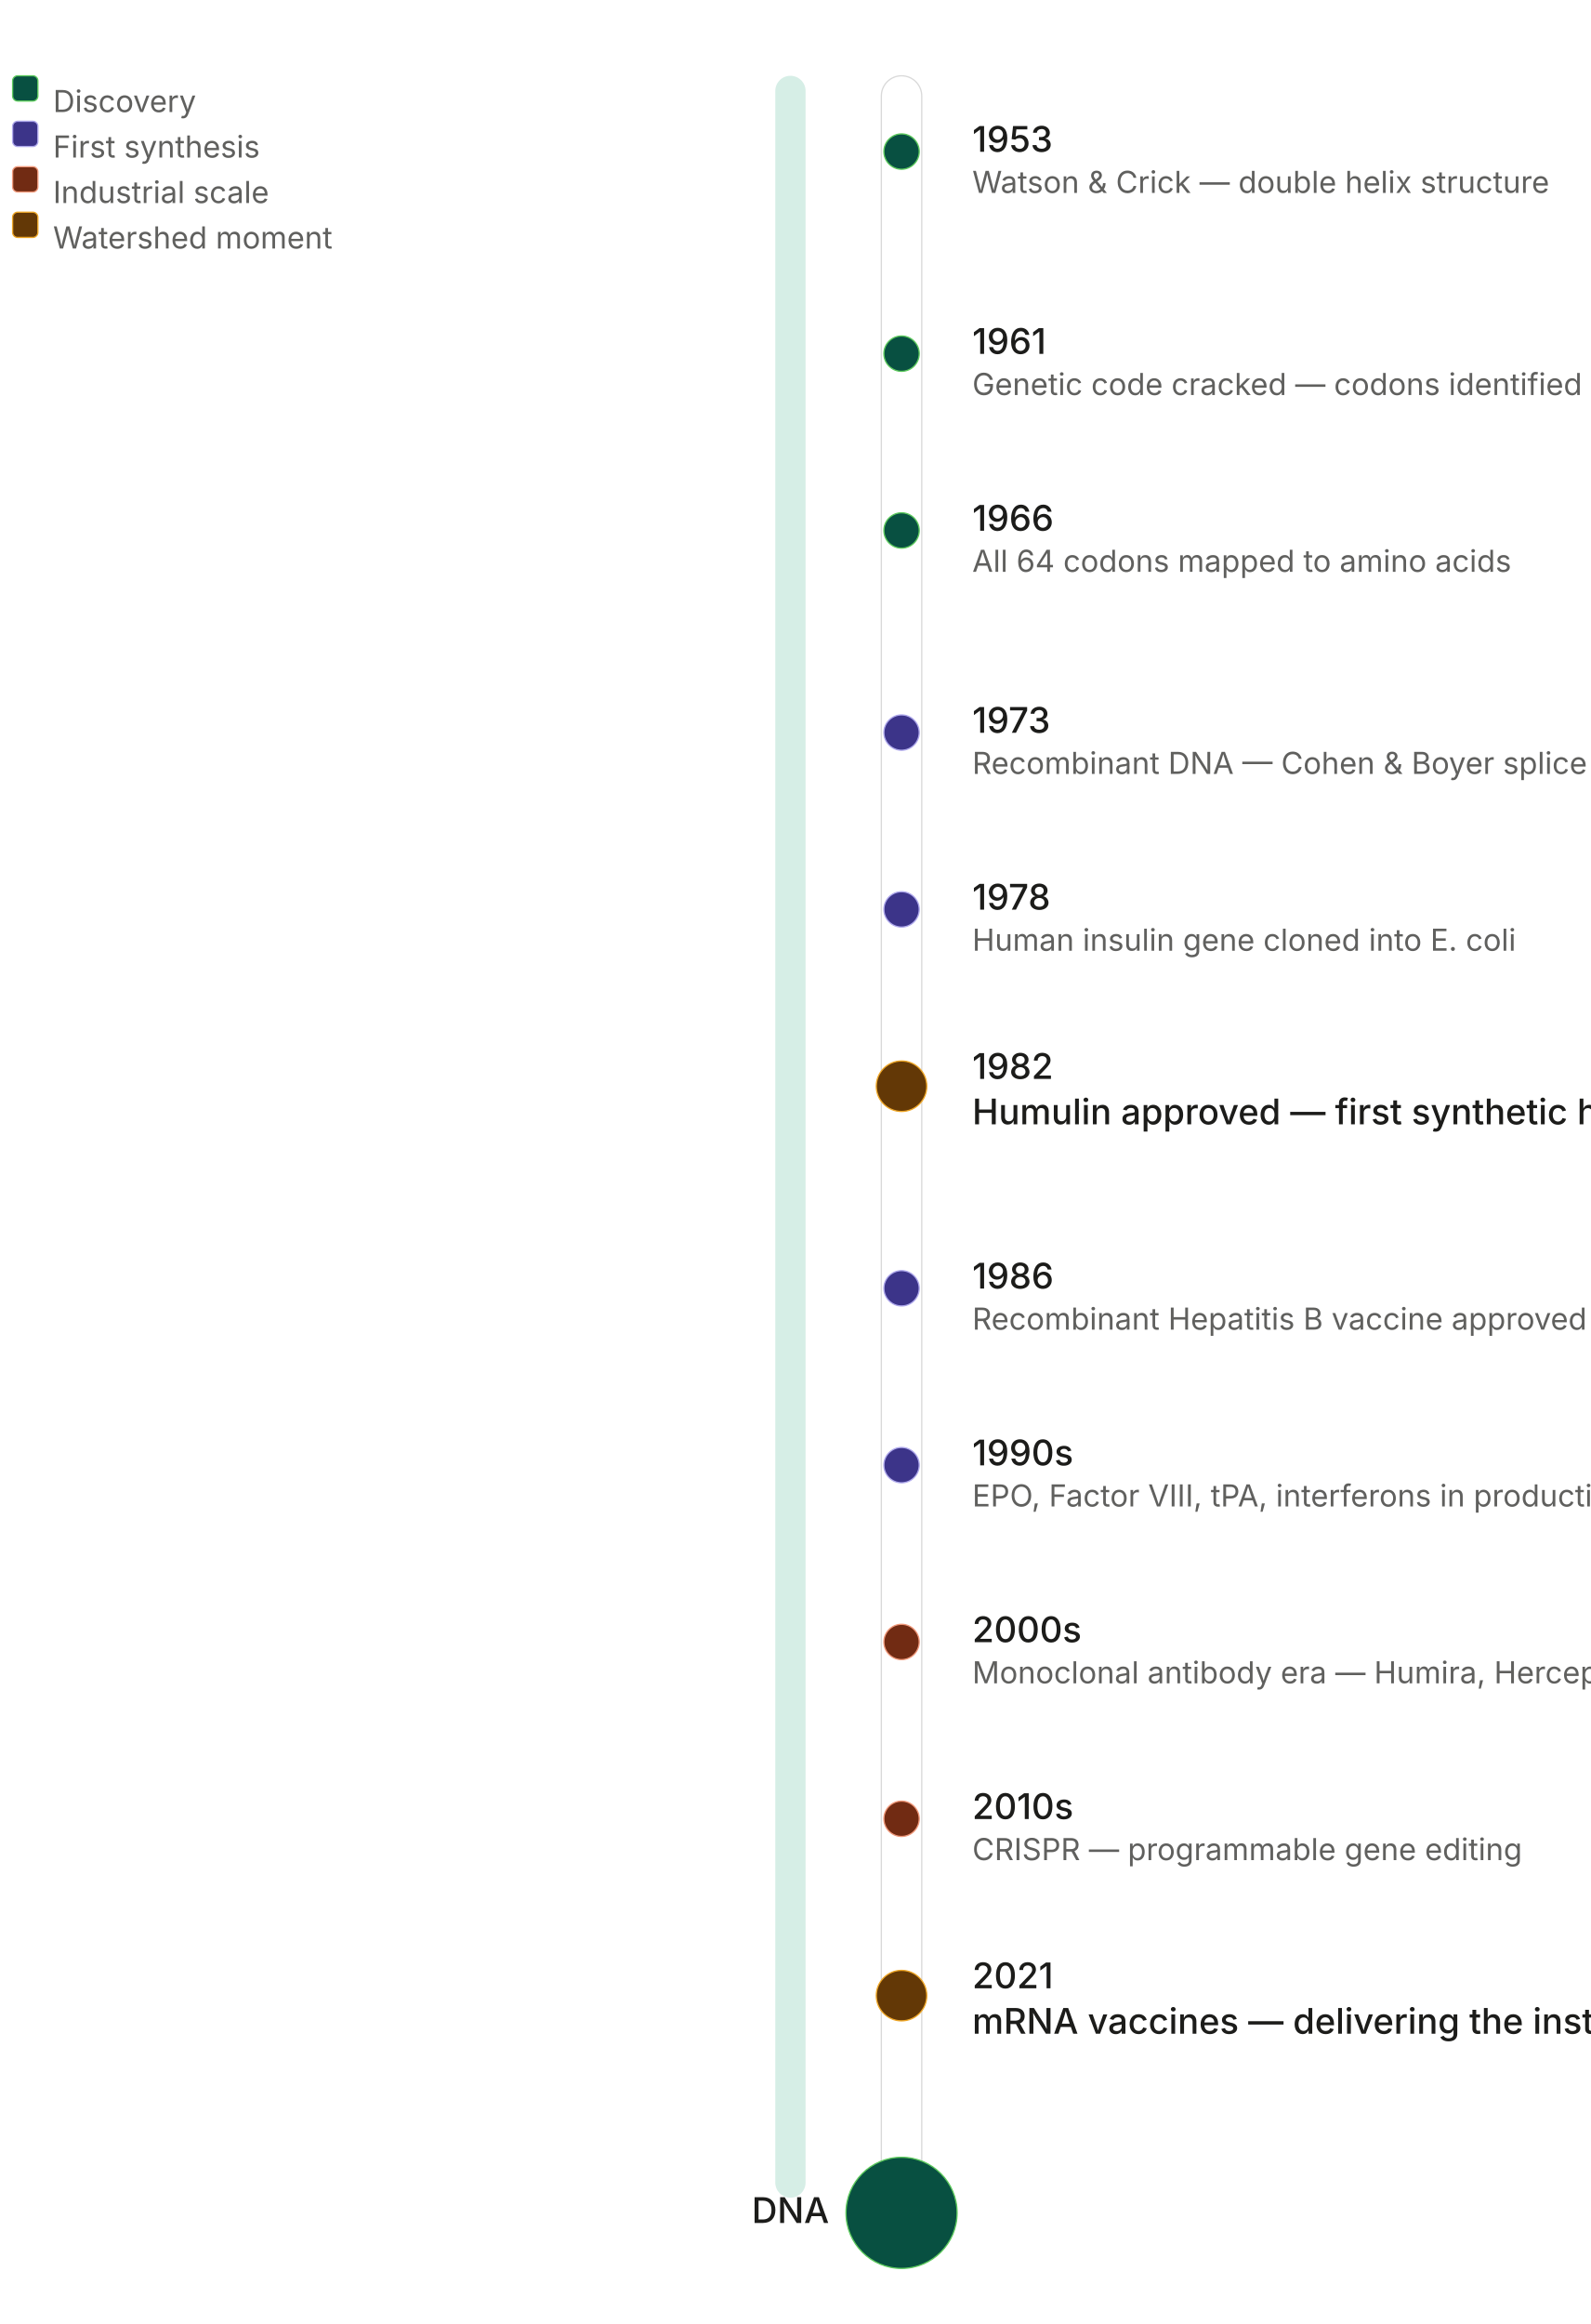
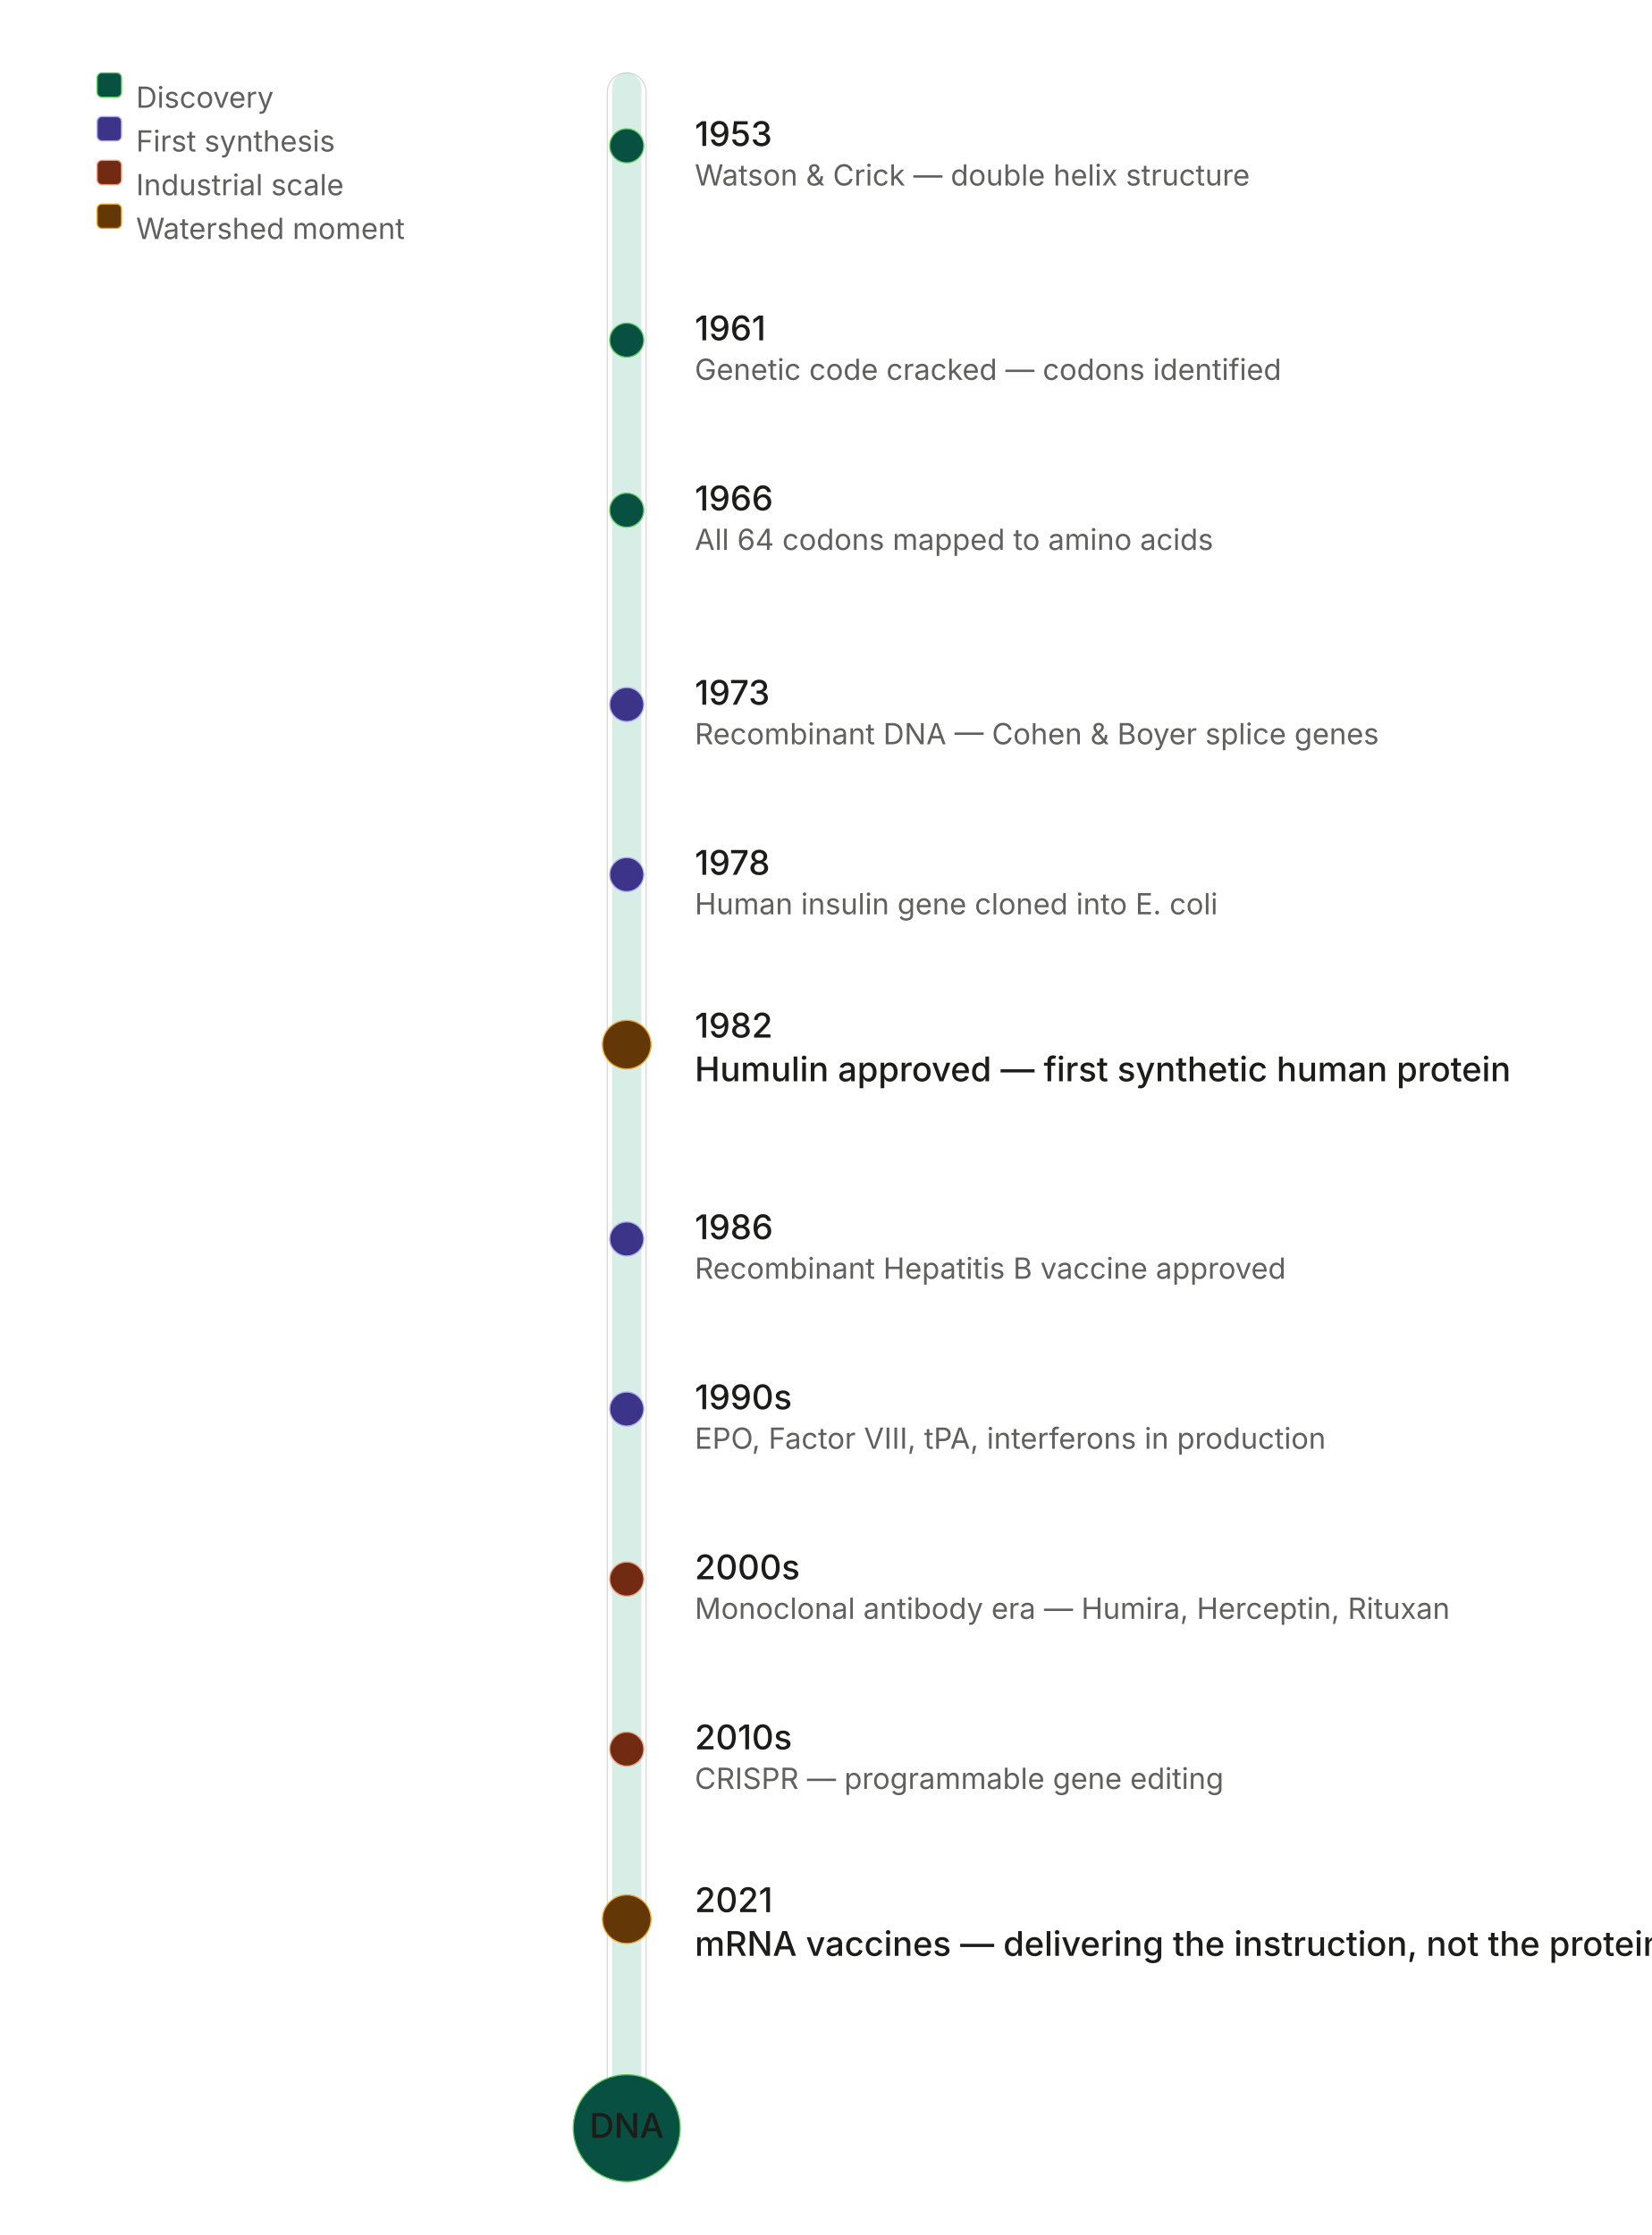
- <svg xmlns="http://www.w3.org/2000/svg" width="100%" viewBox="35 0 630 920" role="img">
+ <svg xmlns="http://www.w3.org/2000/svg" width="100%" viewBox="0 0 680 920" role="img">
  <defs>
    <style>
    text { font-family: -apple-system, BlinkMacSystemFont, "Segoe UI", sans-serif; }
    .year { font-size: 14px; font-weight: 500; fill: #1c1c1a; }
    .desc { font-size: 12px; fill: #1c1c1a; opacity: 0.7; }
  </style>
  </defs>
-   <rect x="384" y="30" width="16" height="840" rx="8" fill="none" stroke="rgba(0,0,0,0.15)" stroke-width="0.5" />
-   <rect x="342" y="30" width="12" height="840" rx="6" fill="#1D9E75" opacity="0.18" />
-   <circle cx="392" cy="876" r="22" fill="#085041" stroke="#5dca5d" stroke-width="0.5" />
-   <text x="348" y="880" text-anchor="middle" class="year" style="text-anchor:middle;">DNA</text>
-   <circle cx="392" cy="60" r="7" fill="#085041" stroke="#5dca5d" stroke-width="0.5" />
-   <text x="420" y="55" dominant-baseline="central" class="year">1953</text>
-   <text x="420" y="72" dominant-baseline="central" class="desc">Watson &amp; Crick — double helix structure</text>
-   <circle cx="392" cy="140" r="7" fill="#085041" stroke="#5dca5d" stroke-width="0.5" />
-   <text x="420" y="135" dominant-baseline="central" class="year">1961</text>
-   <text x="420" y="152" dominant-baseline="central" class="desc">Genetic code cracked — codons identified</text>
-   <circle cx="392" cy="210" r="7" fill="#085041" stroke="#5dca5d" stroke-width="0.5" />
-   <text x="420" y="205" dominant-baseline="central" class="year">1966</text>
-   <text x="420" y="222" dominant-baseline="central" class="desc">All 64 codons mapped to amino acids</text>
-   <circle cx="392" cy="290" r="7" fill="#3c3489" stroke="#afa9ec" stroke-width="0.5" />
-   <text x="420" y="285" dominant-baseline="central" class="year">1973</text>
-   <text x="420" y="302" dominant-baseline="central" class="desc">Recombinant DNA — Cohen &amp; Boyer splice genes</text>
-   <circle cx="392" cy="360" r="7" fill="#3c3489" stroke="#afa9ec" stroke-width="0.5" />
-   <text x="420" y="355" dominant-baseline="central" class="year">1978</text>
-   <text x="420" y="372" dominant-baseline="central" class="desc">Human insulin gene cloned into E. coli</text>
-   <circle cx="392" cy="430" r="10" fill="#633806" stroke="#efa727" stroke-width="0.5" />
-   <text x="420" y="422" dominant-baseline="central" class="year">1982</text>
-   <text x="420" y="440" dominant-baseline="central" class="year">Humulin approved — first synthetic human protein</text>
-   <circle cx="392" cy="510" r="7" fill="#3c3489" stroke="#afa9ec" stroke-width="0.5" />
-   <text x="420" y="505" dominant-baseline="central" class="year">1986</text>
-   <text x="420" y="522" dominant-baseline="central" class="desc">Recombinant Hepatitis B vaccine approved</text>
-   <circle cx="392" cy="580" r="7" fill="#3c3489" stroke="#afa9ec" stroke-width="0.5" />
-   <text x="420" y="575" dominant-baseline="central" class="year">1990s</text>
-   <text x="420" y="592" dominant-baseline="central" class="desc">EPO, Factor VIII, tPA, interferons in production</text>
-   <circle cx="392" cy="650" r="7" fill="#712b13" stroke="#f0997b" stroke-width="0.5" />
-   <text x="420" y="645" dominant-baseline="central" class="year">2000s</text>
-   <text x="420" y="662" dominant-baseline="central" class="desc">Monoclonal antibody era — Humira, Herceptin, Rituxan</text>
-   <circle cx="392" cy="720" r="7" fill="#712b13" stroke="#f0997b" stroke-width="0.5" />
-   <text x="420" y="715" dominant-baseline="central" class="year">2010s</text>
-   <text x="420" y="732" dominant-baseline="central" class="desc">CRISPR — programmable gene editing</text>
-   <circle cx="392" cy="790" r="10" fill="#633806" stroke="#efa727" stroke-width="0.5" />
-   <text x="420" y="782" dominant-baseline="central" class="year">2021</text>
-   <text x="420" y="800" dominant-baseline="central" class="year">mRNA vaccines — delivering the instruction, not the protein</text>
+   <rect x="250" y="30" width="16" height="840" rx="8" fill="none" stroke="rgba(0,0,0,0.15)" stroke-width="0.5" />
+   <rect x="252" y="30" width="12" height="840" rx="6" fill="#1D9E75" opacity="0.18" />
+   <circle cx="258" cy="876" r="22" fill="#085041" stroke="#5dca5d" stroke-width="0.5" />
+   <text x="258" y="880" text-anchor="middle" class="year" style="text-anchor:middle;">DNA</text>
+   <circle cx="258" cy="60" r="7" fill="#085041" stroke="#5dca5d" stroke-width="0.5" />
+   <text x="286" y="55" dominant-baseline="central" class="year">1953</text>
+   <text x="286" y="72" dominant-baseline="central" class="desc">Watson &amp; Crick — double helix structure</text>
+   <circle cx="258" cy="140" r="7" fill="#085041" stroke="#5dca5d" stroke-width="0.5" />
+   <text x="286" y="135" dominant-baseline="central" class="year">1961</text>
+   <text x="286" y="152" dominant-baseline="central" class="desc">Genetic code cracked — codons identified</text>
+   <circle cx="258" cy="210" r="7" fill="#085041" stroke="#5dca5d" stroke-width="0.5" />
+   <text x="286" y="205" dominant-baseline="central" class="year">1966</text>
+   <text x="286" y="222" dominant-baseline="central" class="desc">All 64 codons mapped to amino acids</text>
+   <circle cx="258" cy="290" r="7" fill="#3c3489" stroke="#afa9ec" stroke-width="0.5" />
+   <text x="286" y="285" dominant-baseline="central" class="year">1973</text>
+   <text x="286" y="302" dominant-baseline="central" class="desc">Recombinant DNA — Cohen &amp; Boyer splice genes</text>
+   <circle cx="258" cy="360" r="7" fill="#3c3489" stroke="#afa9ec" stroke-width="0.5" />
+   <text x="286" y="355" dominant-baseline="central" class="year">1978</text>
+   <text x="286" y="372" dominant-baseline="central" class="desc">Human insulin gene cloned into E. coli</text>
+   <circle cx="258" cy="430" r="10" fill="#633806" stroke="#efa727" stroke-width="0.5" />
+   <text x="286" y="422" dominant-baseline="central" class="year">1982</text>
+   <text x="286" y="440" dominant-baseline="central" class="year">Humulin approved — first synthetic human protein</text>
+   <circle cx="258" cy="510" r="7" fill="#3c3489" stroke="#afa9ec" stroke-width="0.5" />
+   <text x="286" y="505" dominant-baseline="central" class="year">1986</text>
+   <text x="286" y="522" dominant-baseline="central" class="desc">Recombinant Hepatitis B vaccine approved</text>
+   <circle cx="258" cy="580" r="7" fill="#3c3489" stroke="#afa9ec" stroke-width="0.5" />
+   <text x="286" y="575" dominant-baseline="central" class="year">1990s</text>
+   <text x="286" y="592" dominant-baseline="central" class="desc">EPO, Factor VIII, tPA, interferons in production</text>
+   <circle cx="258" cy="650" r="7" fill="#712b13" stroke="#f0997b" stroke-width="0.5" />
+   <text x="286" y="645" dominant-baseline="central" class="year">2000s</text>
+   <text x="286" y="662" dominant-baseline="central" class="desc">Monoclonal antibody era — Humira, Herceptin, Rituxan</text>
+   <circle cx="258" cy="720" r="7" fill="#712b13" stroke="#f0997b" stroke-width="0.5" />
+   <text x="286" y="715" dominant-baseline="central" class="year">2010s</text>
+   <text x="286" y="732" dominant-baseline="central" class="desc">CRISPR — programmable gene editing</text>
+   <circle cx="258" cy="790" r="10" fill="#633806" stroke="#efa727" stroke-width="0.5" />
+   <text x="286" y="782" dominant-baseline="central" class="year">2021</text>
+   <text x="286" y="800" dominant-baseline="central" class="year">mRNA vaccines — delivering the instruction, not the protein</text>
  <rect x="40" y="30" width="10" height="10" rx="2" fill="#085041" stroke="#5dca5d" stroke-width="0.5" />
  <text x="56" y="40" dominant-baseline="central" class="desc">Discovery</text>
  <rect x="40" y="48" width="10" height="10" rx="2" fill="#3c3489" stroke="#afa9ec" stroke-width="0.5" />
  <text x="56" y="58" dominant-baseline="central" class="desc">First synthesis</text>
  <rect x="40" y="66" width="10" height="10" rx="2" fill="#712b13" stroke="#f0997b" stroke-width="0.5" />
  <text x="56" y="76" dominant-baseline="central" class="desc">Industrial scale</text>
  <rect x="40" y="84" width="10" height="10" rx="2" fill="#633806" stroke="#efa727" stroke-width="0.5" />
  <text x="56" y="94" dominant-baseline="central" class="desc">Watershed moment</text>
</svg>
